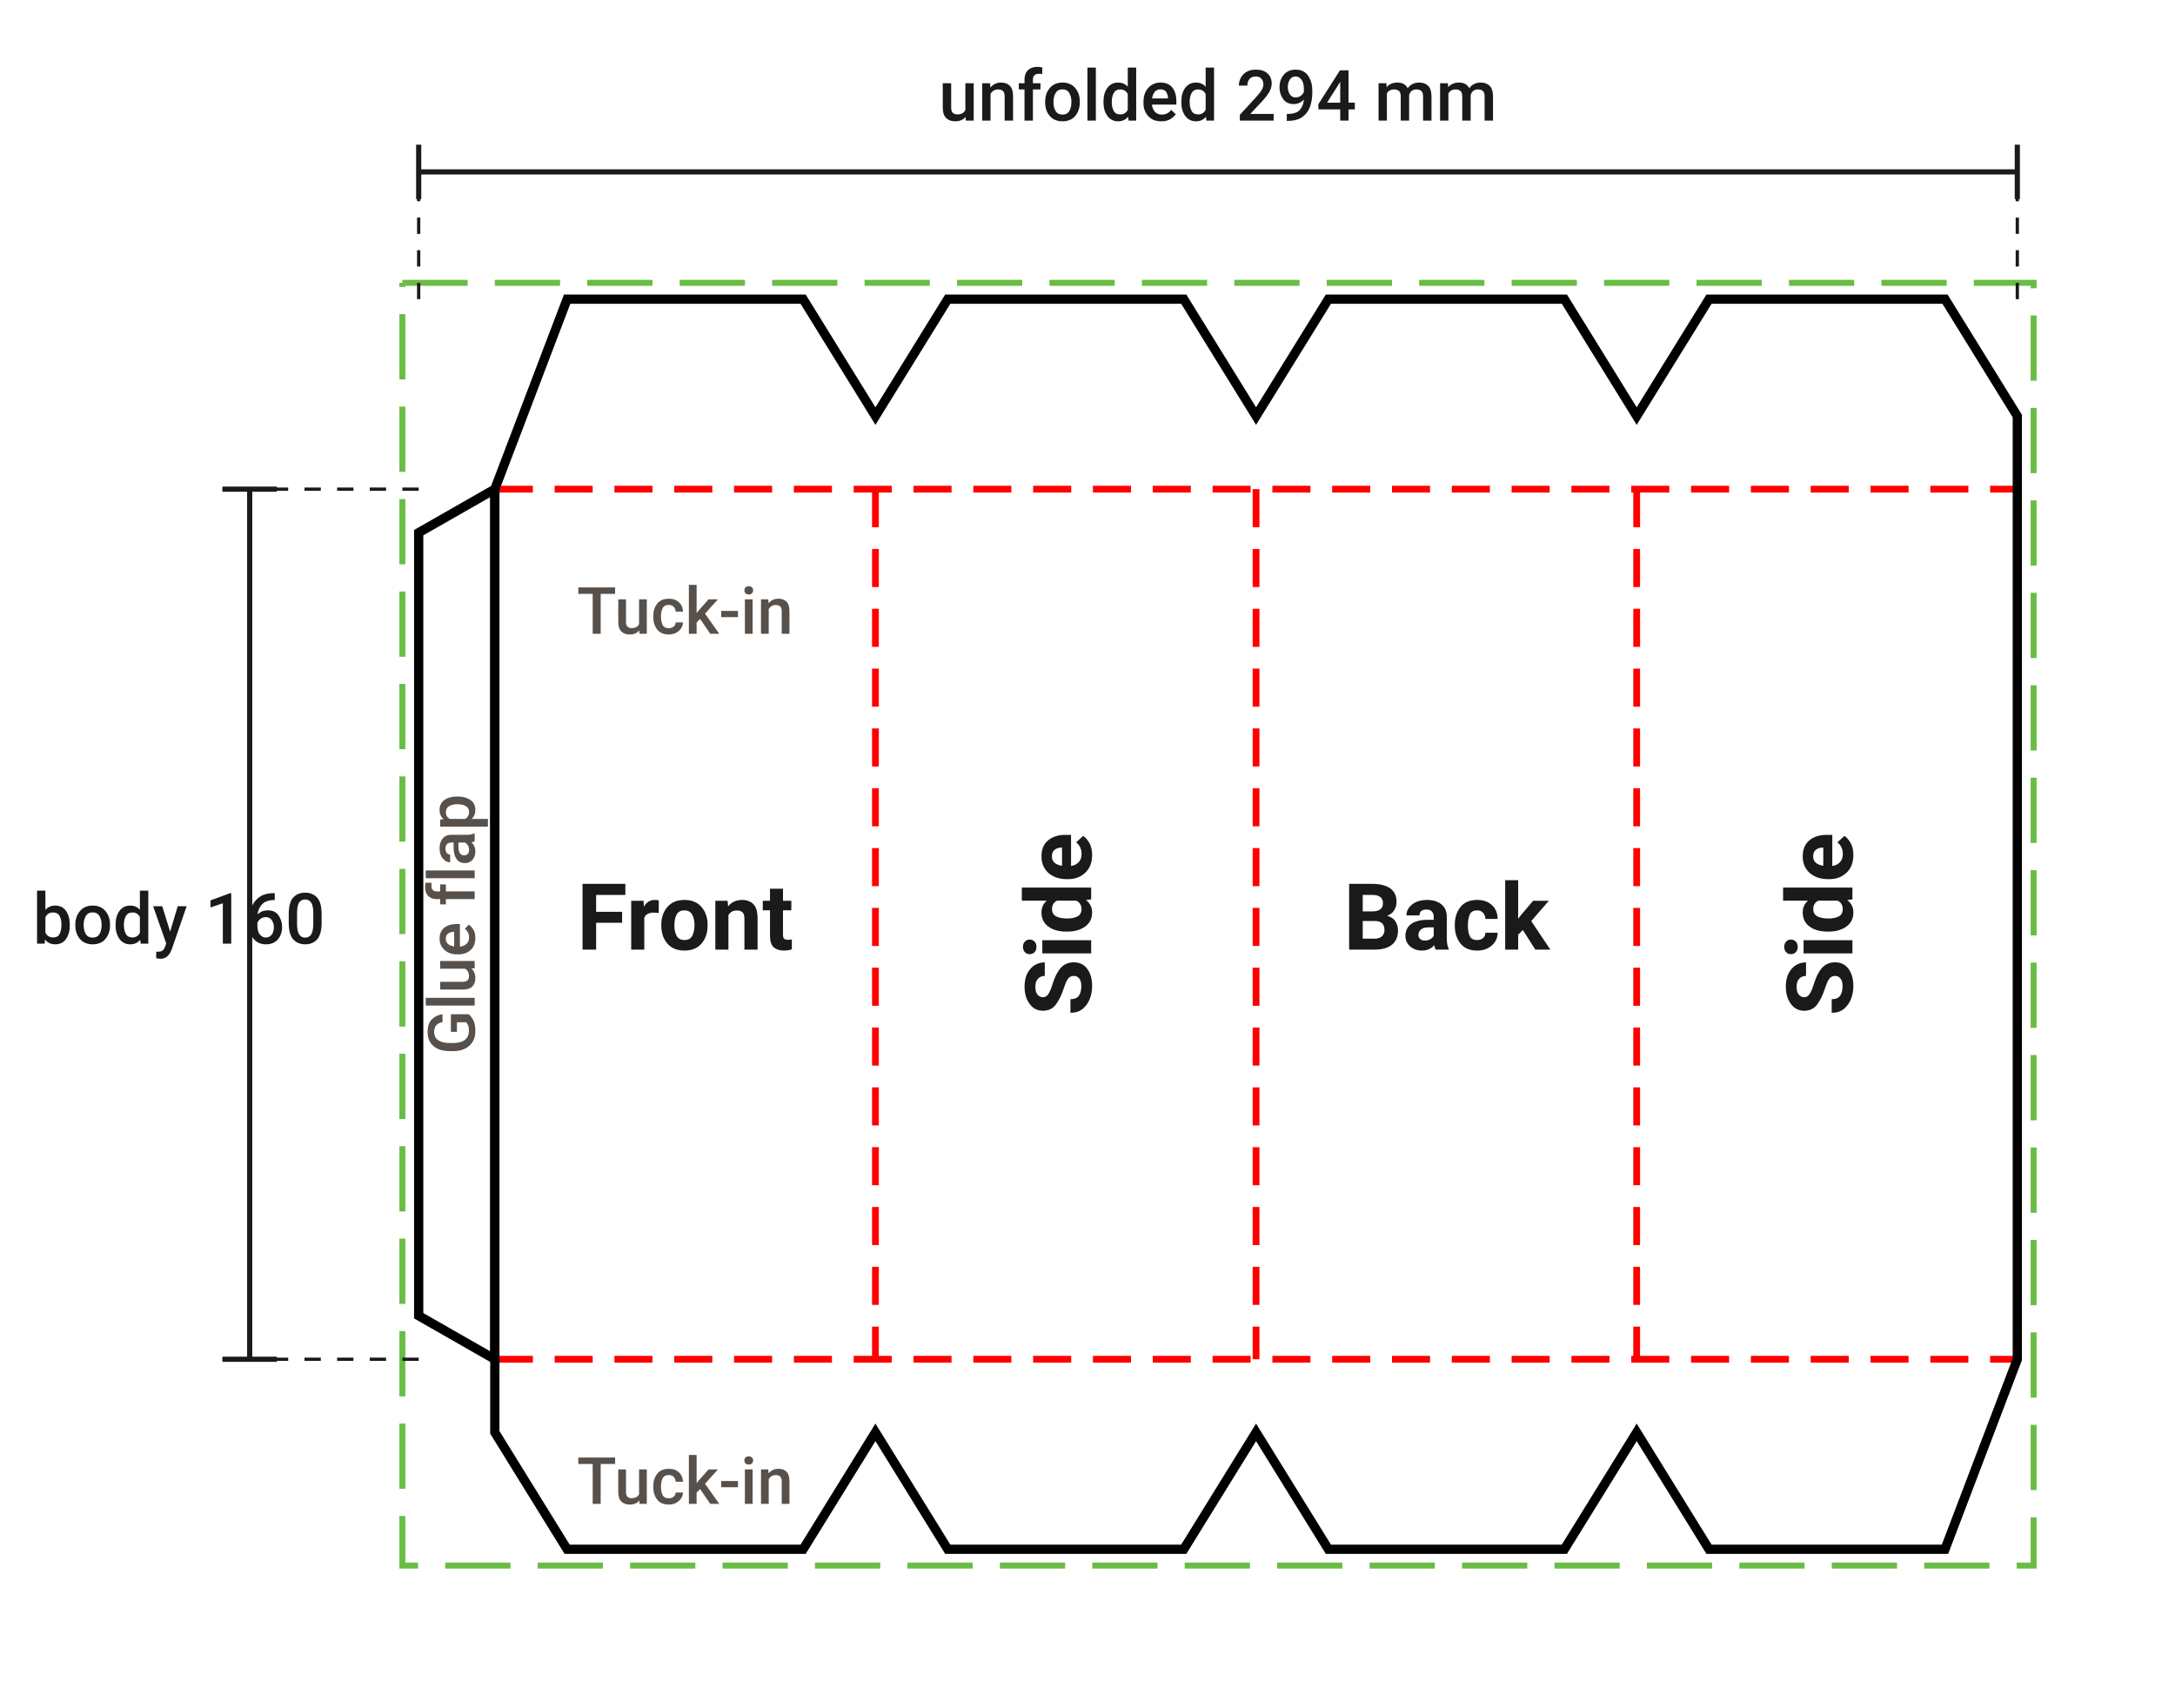
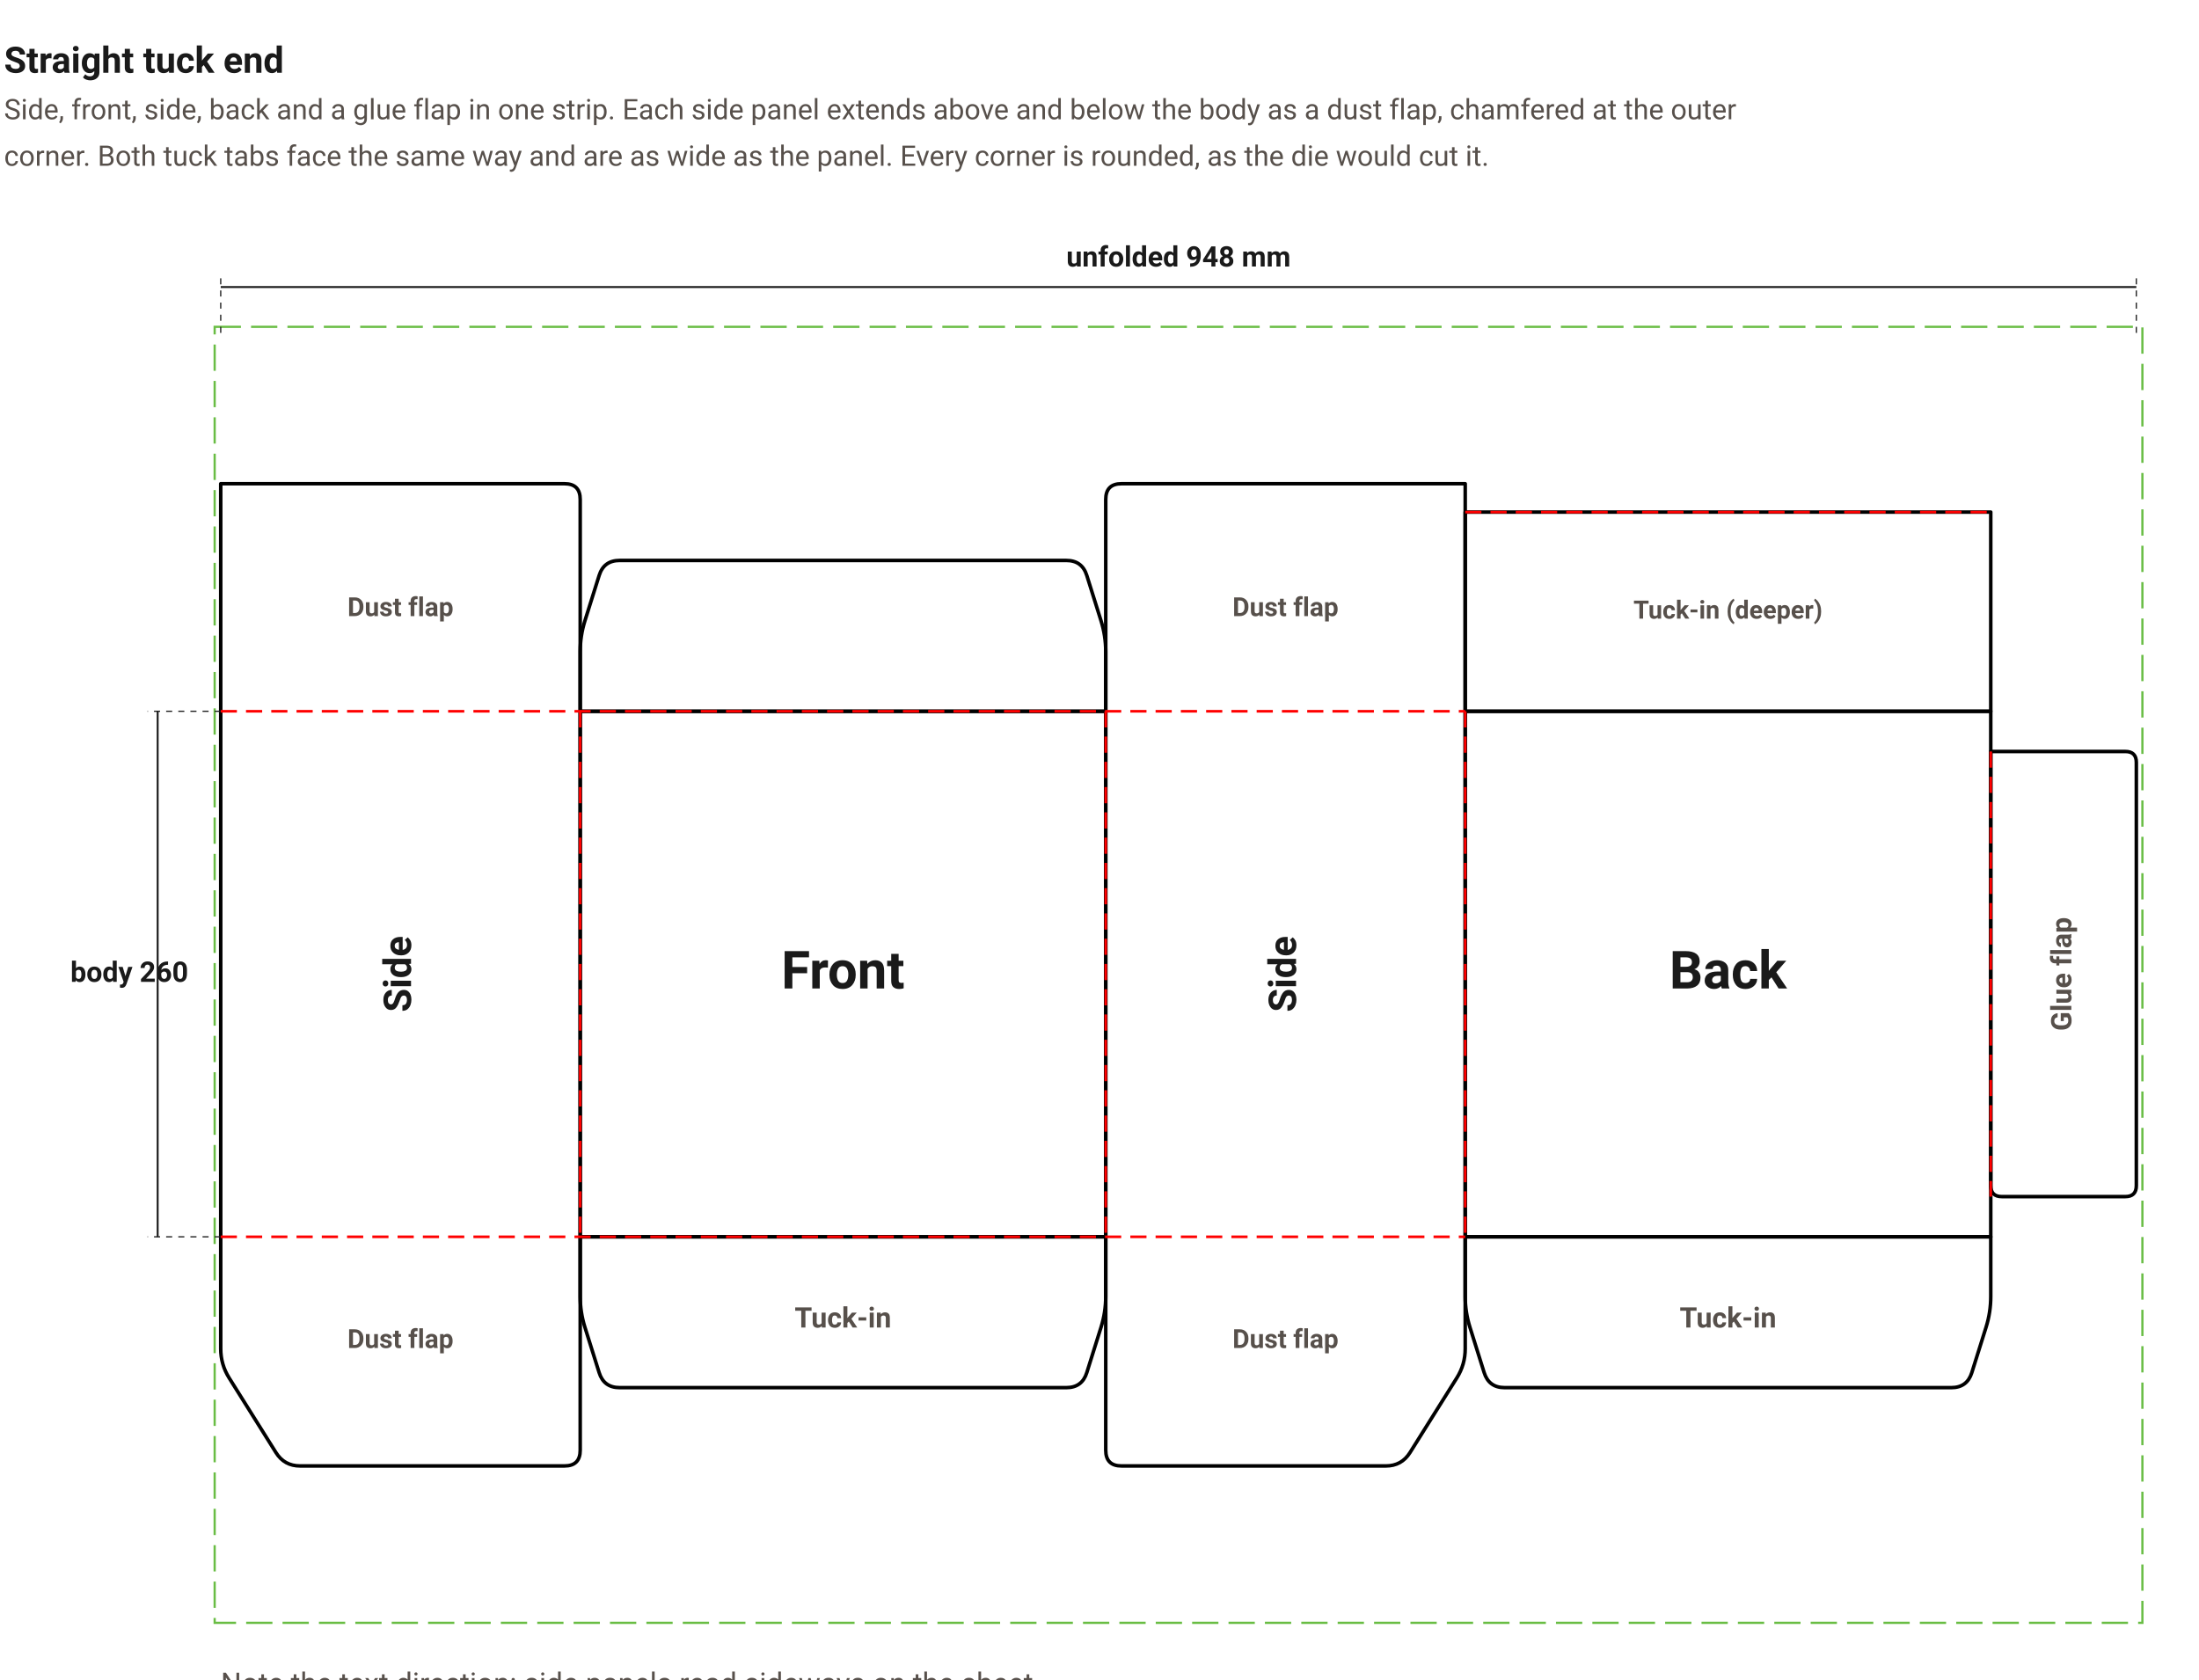
- <svg xmlns="http://www.w3.org/2000/svg" viewBox="-91.0 -45.1 400.0 313.9" width="400" height="314" role="img" aria-labelledby="tfolding-carton dfolding-carton">
+ <svg xmlns="http://www.w3.org/2000/svg" viewBox="-109.2 -239.3 1087.9 830.9" width="1088" height="831" role="img" aria-labelledby="tfolding-carton dfolding-carton">
  <g>
-     <line x1="70.00" y1="44.80" x2="70.00" y2="204.80" stroke="#FF0000" stroke-width="1.25" stroke-dasharray="7 4" />
-     <line x1="140.00" y1="44.80" x2="140.00" y2="204.80" stroke="#FF0000" stroke-width="1.25" stroke-dasharray="7 4" />
-     <line x1="210.00" y1="44.80" x2="210.00" y2="204.80" stroke="#FF0000" stroke-width="1.25" stroke-dasharray="7 4" />
-     <line x1="0.00" y1="44.80" x2="280.00" y2="44.80" stroke="#FF0000" stroke-width="1.25" stroke-dasharray="7 4" />
-     <line x1="0.00" y1="204.80" x2="280.00" y2="204.80" stroke="#FF0000" stroke-width="1.25" stroke-dasharray="7 4" />
-     <line x1="0.00" y1="44.80" x2="0.00" y2="204.80" stroke="#FF0000" stroke-width="1.25" stroke-dasharray="7 4" />
-     <path d="M0.00,44.80 L13.30,9.86 L56.70,9.86 L70.00,31.36 L70.00,31.36 L83.30,9.86 L126.70,9.86 L140.00,31.36 L140.00,31.36 L153.30,9.86 L196.70,9.86 L210.00,31.36 L210.00,31.36 L223.30,9.86 L266.70,9.86 L280.00,31.36 L280.00,44.80 L280.00,204.80 L266.70,239.74 L223.30,239.74 L210.00,218.24 L210.00,218.24 L196.70,239.74 L153.30,239.74 L140.00,218.24 L140.00,218.24 L126.70,239.74 L83.30,239.74 L70.00,218.24 L70.00,218.24 L56.70,239.74 L13.30,239.74 L0.00,218.24 L0.00,204.80 Z" fill="none" stroke="#000000" stroke-width="1.7" stroke-linejoin="miter" />
-     <path d="M0.00,44.80 L-14.00,52.80 L-14.00,196.80 L0.00,204.80 Z" fill="none" stroke="#000000" stroke-width="1.7" stroke-linejoin="miter" />
-     <path d="M-17.00,6.86 L283.00,6.86 L283.00,242.74 L-17.00,242.74 L-17.00,6.86" fill="none" stroke="#69BD44" stroke-width="1.1" stroke-dasharray="12 5" />
-     <text x="35.00" y="124.80" font-family="ui-sans-serif,system-ui,-apple-system,'Segoe UI',Roboto,'Helvetica Neue',Arial,sans-serif" font-size="17" font-weight="600" fill="#1A1A1A" text-anchor="middle" dominant-baseline="middle">Front</text>
-     <text x="105.00" y="124.80" transform="rotate(-90 105.00 124.80)" font-family="ui-sans-serif,system-ui,-apple-system,'Segoe UI',Roboto,'Helvetica Neue',Arial,sans-serif" font-size="17" font-weight="600" fill="#1A1A1A" text-anchor="middle" dominant-baseline="middle">Side</text>
-     <text x="175.00" y="124.80" font-family="ui-sans-serif,system-ui,-apple-system,'Segoe UI',Roboto,'Helvetica Neue',Arial,sans-serif" font-size="17" font-weight="600" fill="#1A1A1A" text-anchor="middle" dominant-baseline="middle">Back</text>
-     <text x="245.00" y="124.80" transform="rotate(-90 245.00 124.80)" font-family="ui-sans-serif,system-ui,-apple-system,'Segoe UI',Roboto,'Helvetica Neue',Arial,sans-serif" font-size="17" font-weight="600" fill="#1A1A1A" text-anchor="middle" dominant-baseline="middle">Side</text>
-     <text x="-7.00" y="124.80" transform="rotate(-90 -7.00 124.80)" font-family="ui-sans-serif,system-ui,-apple-system,'Segoe UI',Roboto,'Helvetica Neue',Arial,sans-serif" font-size="12" font-weight="500" fill="#57504B" text-anchor="middle" dominant-baseline="middle">Glue flap</text>
-     <text x="35.00" y="68.10" font-family="ui-sans-serif,system-ui,-apple-system,'Segoe UI',Roboto,'Helvetica Neue',Arial,sans-serif" font-size="12" font-weight="500" fill="#57504B" text-anchor="middle" dominant-baseline="middle">Tuck-in</text>
-     <text x="35.00" y="228.10" font-family="ui-sans-serif,system-ui,-apple-system,'Segoe UI',Roboto,'Helvetica Neue',Arial,sans-serif" font-size="12" font-weight="500" fill="#57504B" text-anchor="middle" dominant-baseline="middle">Tuck-in</text>
-     <line x1="-14.00" y1="-13.54" x2="280.00" y2="-13.54" stroke="#1A1A1A" stroke-width="0.95" />
-     <line x1="-14.00" y1="9.86" x2="-14.00" y2="-18.54" stroke="#1A1A1A" stroke-width="0.6" stroke-dasharray="3 3" />
-     <line x1="-14.00" y1="-18.54" x2="-14.00" y2="-8.54" stroke="#1A1A1A" stroke-width="0.95" />
-     <line x1="280.00" y1="9.86" x2="280.00" y2="-18.54" stroke="#1A1A1A" stroke-width="0.6" stroke-dasharray="3 3" />
-     <line x1="280.00" y1="-18.54" x2="280.00" y2="-8.54" stroke="#1A1A1A" stroke-width="0.95" />
-     <text x="133.00" y="-26.54" font-family="ui-sans-serif,system-ui,-apple-system,'Segoe UI',Roboto,'Helvetica Neue',Arial,sans-serif" font-size="13" font-weight="500" fill="#1A1A1A" text-anchor="middle" dominant-baseline="middle">unfolded 294 mm</text>
-     <line x1="-45.08" y1="44.80" x2="-45.08" y2="204.80" stroke="#1A1A1A" stroke-width="0.95" />
-     <line x1="-14.00" y1="44.80" x2="-50.08" y2="44.80" stroke="#1A1A1A" stroke-width="0.6" stroke-dasharray="3 3" />
-     <line x1="-50.08" y1="44.80" x2="-40.08" y2="44.80" stroke="#1A1A1A" stroke-width="0.95" />
-     <line x1="-14.00" y1="204.80" x2="-50.08" y2="204.80" stroke="#1A1A1A" stroke-width="0.6" stroke-dasharray="3 3" />
-     <line x1="-50.08" y1="204.80" x2="-40.08" y2="204.80" stroke="#1A1A1A" stroke-width="0.95" />
-     <text x="-58.08" y="124.80" font-family="ui-sans-serif,system-ui,-apple-system,'Segoe UI',Roboto,'Helvetica Neue',Arial,sans-serif" font-size="13" font-weight="500" fill="#1A1A1A" text-anchor="middle" dominant-baseline="middle">body 160</text>
+     <path d="M0.00,0.00 L170.04,0.00 Q177.84,0.00 177.84,7.80 L177.84,478.14 Q177.84,485.94 170.04,485.94 L39.26,485.94 Q31.46,485.94 27.32,479.33 L4.14,442.37 Q0.00,435.76 0.00,427.96 L0.00,0.00 Z" fill="none" stroke="#000000" stroke-width="1.75" stroke-linejoin="round" />
+     <path d="M615.68,0.00 L615.68,427.96 Q615.68,435.76 611.54,442.37 L588.36,479.33 Q584.22,485.94 576.42,485.94 L445.64,485.94 Q437.84,485.94 437.84,478.14 L437.84,7.80 Q437.84,0.00 445.64,0.00 L615.68,0.00 Z" fill="none" stroke="#000000" stroke-width="1.75" stroke-linejoin="round" />
+     <path d="M177.84,112.58 L437.84,112.58 L437.84,372.58 L177.84,372.58 L177.84,112.58 Z" fill="none" stroke="#000000" stroke-width="1.75" stroke-linejoin="round" />
+     <path d="M177.84,372.58 L177.84,402.09 Q177.84,409.89 180.17,417.33 L187.21,439.76 Q189.54,447.20 197.34,447.20 L418.34,447.20 Q426.14,447.20 428.47,439.76 L435.51,417.33 Q437.84,409.89 437.84,402.09 L437.84,372.58 Z" fill="none" stroke="#000000" stroke-width="1.75" stroke-linejoin="round" />
+     <path d="M177.84,112.58 L177.84,83.07 Q177.84,75.27 180.17,67.83 L187.21,45.40 Q189.54,37.96 197.34,37.96 L418.34,37.96 Q426.14,37.96 428.47,45.40 L435.51,67.83 Q437.84,75.27 437.84,83.07 L437.84,112.58 Z" fill="none" stroke="#000000" stroke-width="1.75" stroke-linejoin="round" />
+     <path d="M615.68,112.58 L875.68,112.58 L875.68,372.58 L615.68,372.58 L615.68,112.58 Z" fill="none" stroke="#000000" stroke-width="1.75" stroke-linejoin="round" />
+     <path d="M615.68,372.58 L615.68,402.09 Q615.68,409.89 618.01,417.33 L625.05,439.76 Q627.38,447.20 635.18,447.20 L856.18,447.20 Q863.98,447.20 866.31,439.76 L873.35,417.33 Q875.68,409.89 875.68,402.09 L875.68,372.58 Z" fill="none" stroke="#000000" stroke-width="1.75" stroke-linejoin="round" />
+     <path d="M615.68,14.04 L875.68,14.04 L875.68,112.58 L615.68,112.58 L615.68,14.04 Z" fill="none" stroke="#000000" stroke-width="1.75" stroke-linejoin="round" />
+     <path d="M875.68,132.47 L942.24,132.47 Q947.70,132.47 947.70,137.93 L947.70,347.23 Q947.70,352.69 942.24,352.69 L881.14,352.69 Q875.68,352.69 875.68,347.23 L875.68,132.47 Z" fill="none" stroke="#000000" stroke-width="1.75" stroke-linejoin="round" />
+     <line x1="177.84" y1="112.58" x2="177.84" y2="372.58" stroke="#FF0000" stroke-width="1.3" stroke-dasharray="8 4.5" />
+     <line x1="437.84" y1="112.58" x2="437.84" y2="372.58" stroke="#FF0000" stroke-width="1.3" stroke-dasharray="8 4.5" />
+     <line x1="615.68" y1="112.58" x2="615.68" y2="372.58" stroke="#FF0000" stroke-width="1.3" stroke-dasharray="8 4.5" />
+     <line x1="0.00" y1="112.58" x2="615.68" y2="112.58" stroke="#FF0000" stroke-width="1.3" stroke-dasharray="8 4.5" />
+     <line x1="0.00" y1="372.58" x2="615.68" y2="372.58" stroke="#FF0000" stroke-width="1.3" stroke-dasharray="8 4.5" />
+     <line x1="615.68" y1="14.04" x2="875.68" y2="14.04" stroke="#FF0000" stroke-width="1.3" stroke-dasharray="8 4.5" />
+     <line x1="875.68" y1="132.47" x2="875.68" y2="352.69" stroke="#FF0000" stroke-width="1.3" stroke-dasharray="8 4.5" />
+     <path d="M-3.00,-77.62 L950.70,-77.62 L950.70,563.56 L-3.00,563.56 Z" fill="none" stroke="#69BD44" stroke-width="1.1" stroke-dasharray="13 5" />
+     <text x="307.84" y="242.58" font-family="ui-sans-serif,system-ui,-apple-system,'Segoe UI',Roboto,'Helvetica Neue',Arial,sans-serif" font-size="26" font-weight="600" fill="#1A1A1A" text-anchor="middle" dominant-baseline="middle">Front</text>
+     <text x="88.92" y="242.58" transform="rotate(-90 88.92 242.58)" font-family="ui-sans-serif,system-ui,-apple-system,'Segoe UI',Roboto,'Helvetica Neue',Arial,sans-serif" font-size="19" font-weight="600" fill="#1A1A1A" text-anchor="middle" dominant-baseline="middle">Side</text>
+     <text x="526.76" y="242.58" transform="rotate(-90 526.76 242.58)" font-family="ui-sans-serif,system-ui,-apple-system,'Segoe UI',Roboto,'Helvetica Neue',Arial,sans-serif" font-size="19" font-weight="600" fill="#1A1A1A" text-anchor="middle" dominant-baseline="middle">Side</text>
+     <text x="745.68" y="242.58" font-family="ui-sans-serif,system-ui,-apple-system,'Segoe UI',Roboto,'Helvetica Neue',Arial,sans-serif" font-size="26" font-weight="600" fill="#1A1A1A" text-anchor="middle" dominant-baseline="middle">Back</text>
+     <text x="911.69" y="242.58" transform="rotate(-90 911.69 242.58)" font-family="ui-sans-serif,system-ui,-apple-system,'Segoe UI',Roboto,'Helvetica Neue',Arial,sans-serif" font-size="14" font-weight="600" fill="#57504B" text-anchor="middle" dominant-baseline="middle">Glue flap</text>
+     <text x="307.84" y="413.62" font-family="ui-sans-serif,system-ui,-apple-system,'Segoe UI',Roboto,'Helvetica Neue',Arial,sans-serif" font-size="14" font-weight="600" fill="#57504B" text-anchor="middle" dominant-baseline="middle">Tuck-in</text>
+     <text x="88.92" y="424.02" font-family="ui-sans-serif,system-ui,-apple-system,'Segoe UI',Roboto,'Helvetica Neue',Arial,sans-serif" font-size="13" font-weight="600" fill="#57504B" text-anchor="middle" dominant-baseline="middle">Dust flap</text>
+     <text x="526.76" y="424.02" font-family="ui-sans-serif,system-ui,-apple-system,'Segoe UI',Roboto,'Helvetica Neue',Arial,sans-serif" font-size="13" font-weight="600" fill="#57504B" text-anchor="middle" dominant-baseline="middle">Dust flap</text>
+     <text x="88.92" y="61.92" font-family="ui-sans-serif,system-ui,-apple-system,'Segoe UI',Roboto,'Helvetica Neue',Arial,sans-serif" font-size="13" font-weight="600" fill="#57504B" text-anchor="middle" dominant-baseline="middle">Dust flap</text>
+     <text x="526.76" y="61.92" font-family="ui-sans-serif,system-ui,-apple-system,'Segoe UI',Roboto,'Helvetica Neue',Arial,sans-serif" font-size="13" font-weight="600" fill="#57504B" text-anchor="middle" dominant-baseline="middle">Dust flap</text>
+     <text x="745.68" y="413.62" font-family="ui-sans-serif,system-ui,-apple-system,'Segoe UI',Roboto,'Helvetica Neue',Arial,sans-serif" font-size="14" font-weight="600" fill="#57504B" text-anchor="middle" dominant-baseline="middle">Tuck-in</text>
+     <text x="745.68" y="63.31" font-family="ui-sans-serif,system-ui,-apple-system,'Segoe UI',Roboto,'Helvetica Neue',Arial,sans-serif" font-size="12.5" font-weight="600" fill="#57504B" text-anchor="middle" dominant-baseline="middle">Tuck-in (deeper)</text>
+     <text x="0.00" y="594.56" font-family="ui-sans-serif,system-ui,-apple-system,'Segoe UI',Roboto,'Helvetica Neue',Arial,sans-serif" font-size="14.5" font-weight="400" fill="#57504B" text-anchor="start" dominant-baseline="middle">Note the text direction: side panels read sideways on the sheet.</text>
+     <line x1="0.00" y1="-97.30" x2="947.70" y2="-97.30" stroke="#1A1A1A" stroke-width="0.95" />
+     <line x1="0.00" y1="-74.62" x2="0.00" y2="-102.30" stroke="#1A1A1A" stroke-width="0.6" stroke-dasharray="3 3" />
+     <line x1="947.70" y1="-74.62" x2="947.70" y2="-102.30" stroke="#1A1A1A" stroke-width="0.6" stroke-dasharray="3 3" />
+     <text x="473.85" y="-111.30" font-family="ui-sans-serif,system-ui,-apple-system,'Segoe UI',Roboto,'Helvetica Neue',Arial,sans-serif" font-size="14" font-weight="600" fill="#1A1A1A" text-anchor="middle" dominant-baseline="middle">unfolded 948 mm</text>
+     <line x1="-31.20" y1="112.58" x2="-31.20" y2="372.58" stroke="#1A1A1A" stroke-width="0.95" />
+     <line x1="0.00" y1="112.58" x2="-36.20" y2="112.58" stroke="#1A1A1A" stroke-width="0.6" stroke-dasharray="3 3" />
+     <line x1="0.00" y1="372.58" x2="-36.20" y2="372.58" stroke="#1A1A1A" stroke-width="0.6" stroke-dasharray="3 3" />
+     <text x="-45.20" y="242.58" font-family="ui-sans-serif,system-ui,-apple-system,'Segoe UI',Roboto,'Helvetica Neue',Arial,sans-serif" font-size="14" font-weight="600" fill="#1A1A1A" text-anchor="middle" dominant-baseline="middle">body 260</text>
+     <text x="-107.2" y="-203.3" font-family="ui-sans-serif,system-ui,-apple-system,'Segoe UI',Roboto,'Helvetica Neue',Arial,sans-serif" font-size="18" font-weight="700" fill="#1A1A1A">Straight tuck end</text>
+     <text x="-107.2" y="-180.3" font-family="ui-sans-serif,system-ui,-apple-system,'Segoe UI',Roboto,'Helvetica Neue',Arial,sans-serif" font-size="14" fill="#57504B">Side, front, side, back and a glue flap in one strip. Each side panel extends above and below the body as a dust flap, chamfered at the outer</text>
+     <text x="-107.2" y="-157.3" font-family="ui-sans-serif,system-ui,-apple-system,'Segoe UI',Roboto,'Helvetica Neue',Arial,sans-serif" font-size="14" fill="#57504B">corner. Both tuck tabs face the same way and are as wide as the panel. Every corner is rounded, as the die would cut it.</text>
  </g>
</svg>
